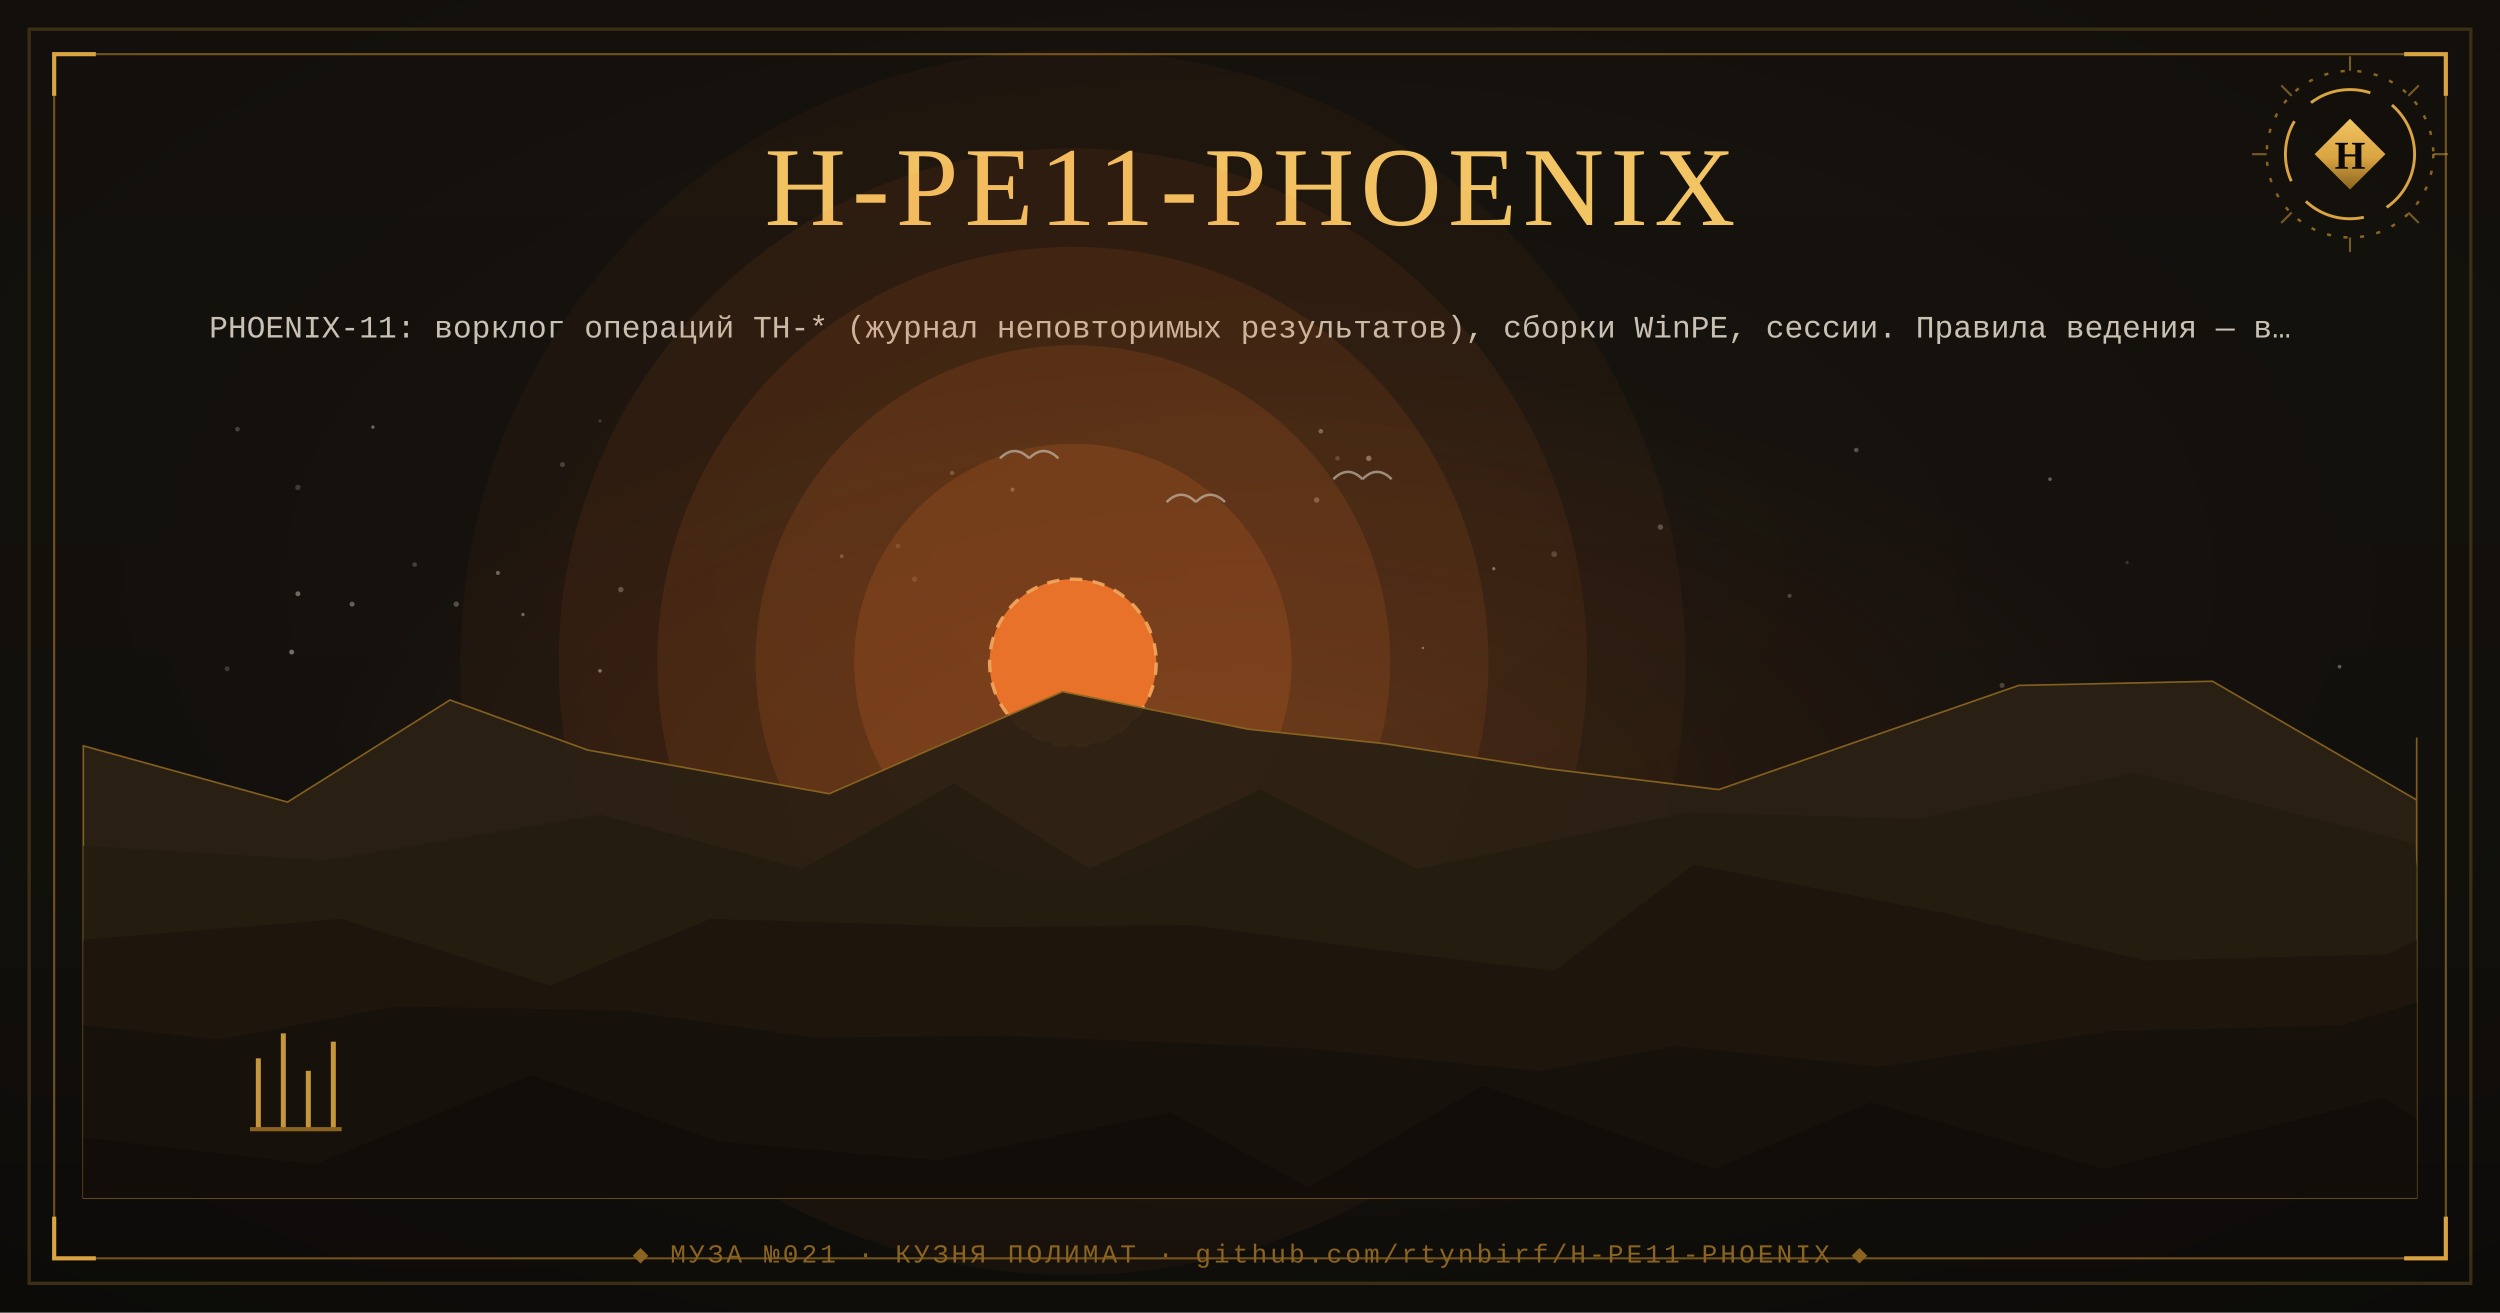
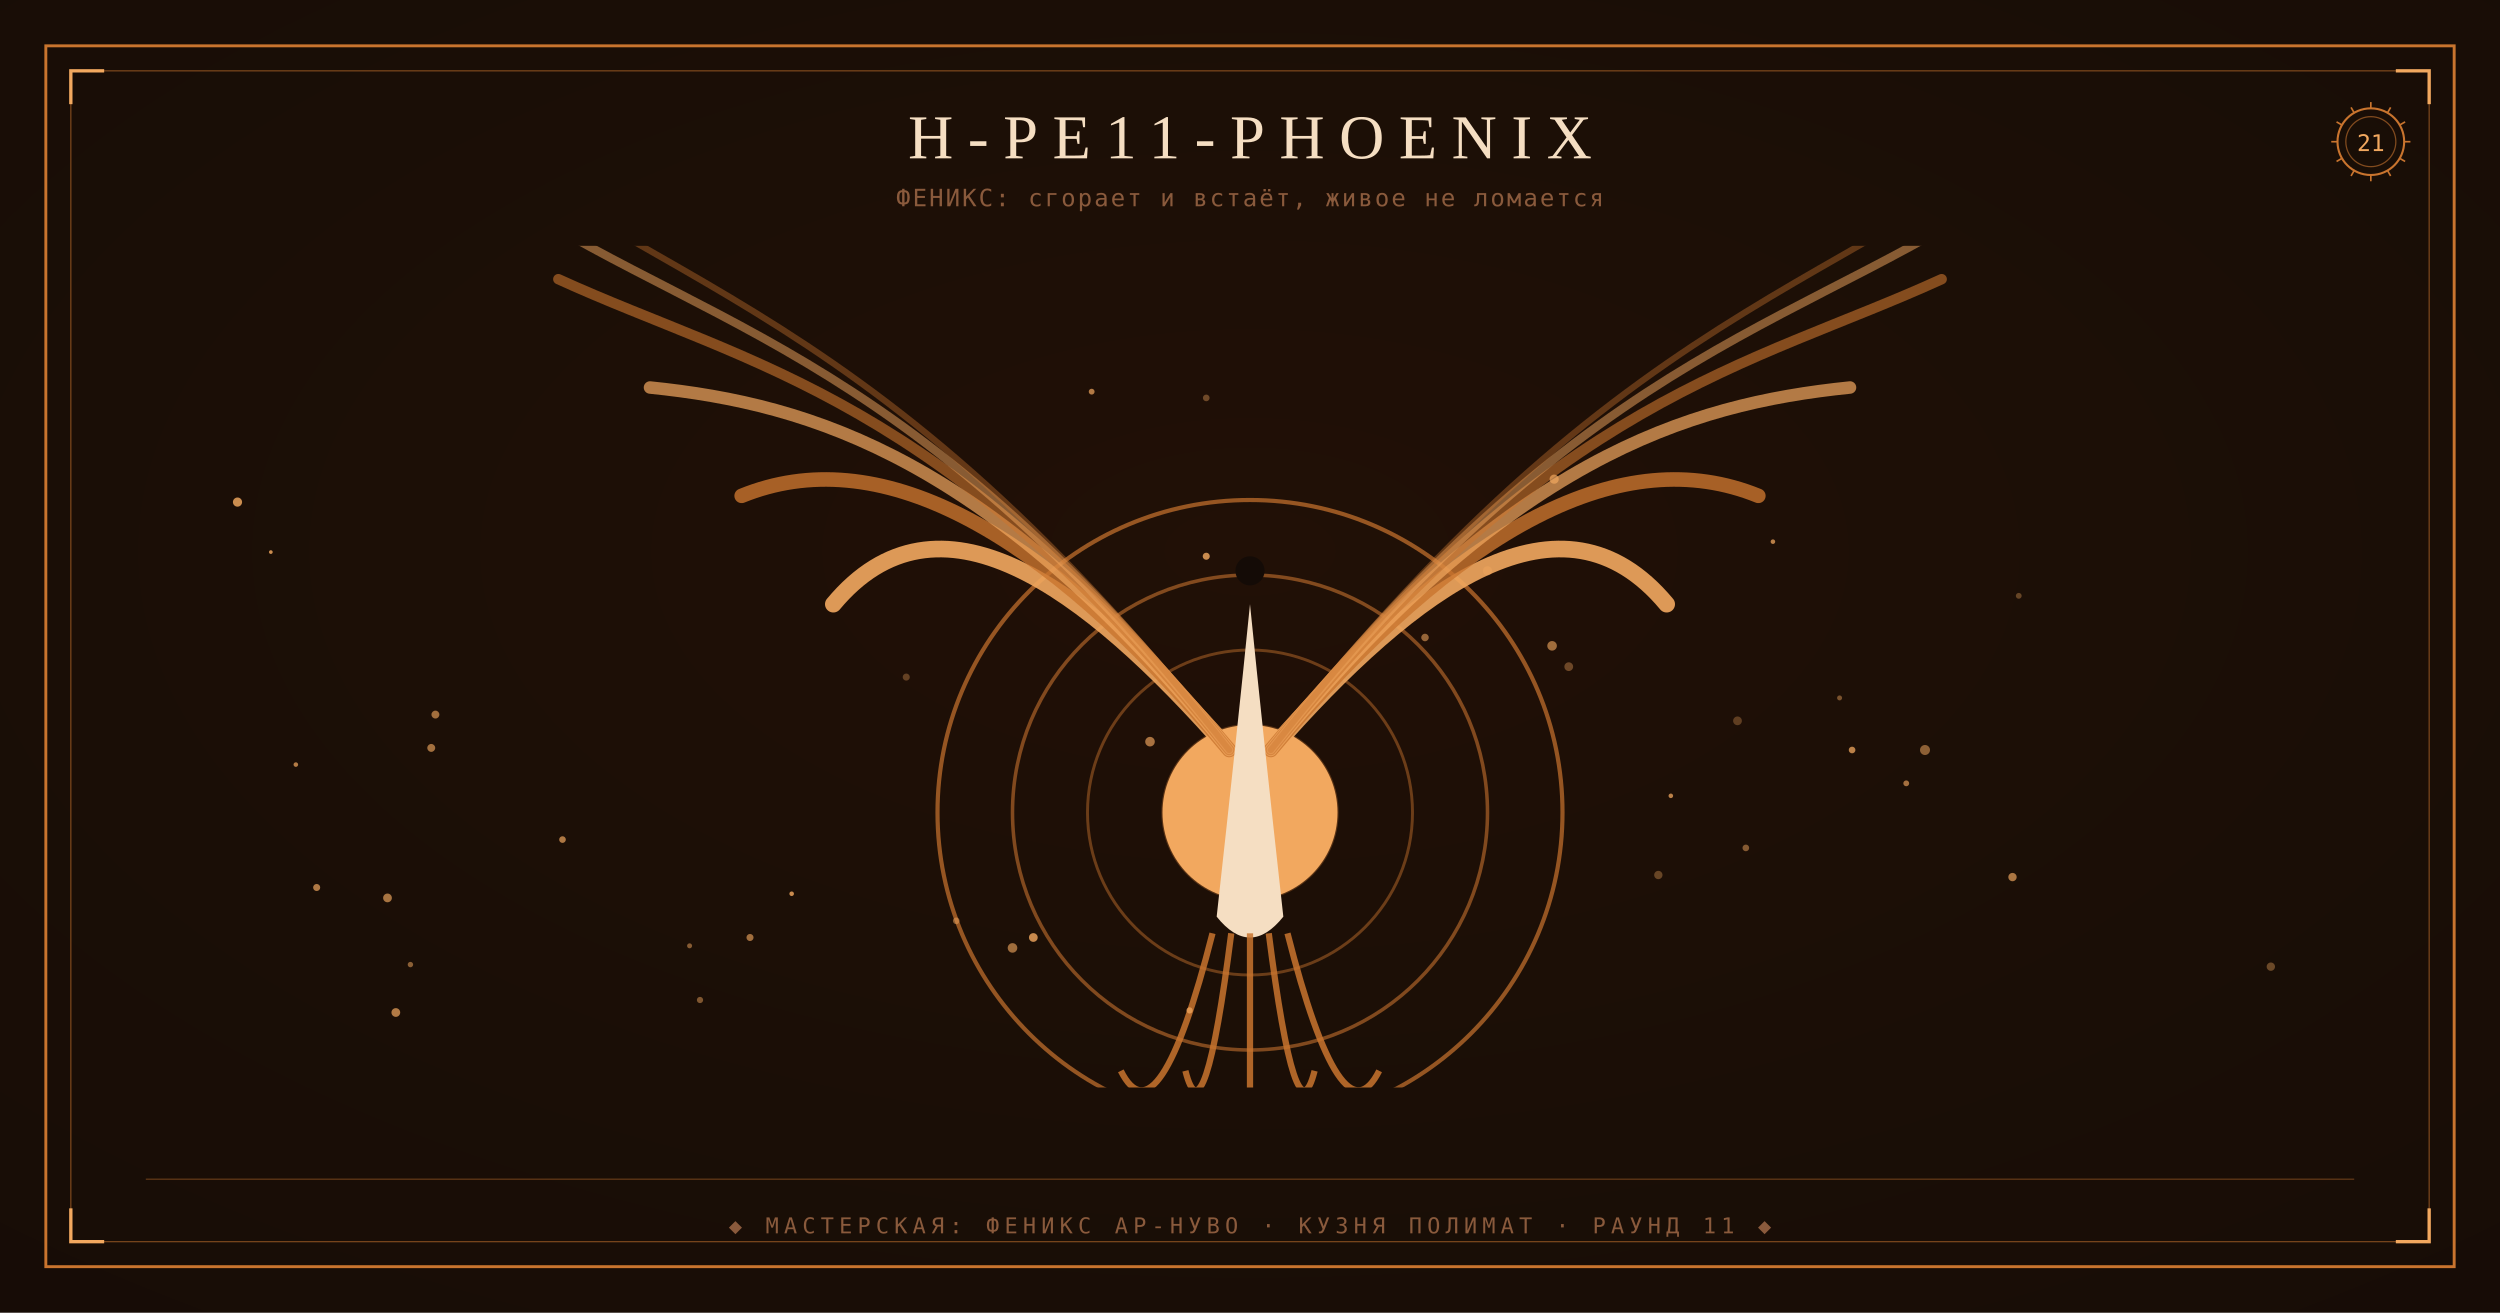
<svg xmlns="http://www.w3.org/2000/svg" viewBox="0 0 1200 630" width="1200" height="630">
-   <defs>
-     <linearGradient id="bg" x1="0" y1="0" x2="0" y2="1">
-       <stop offset="0" stop-color="#17120C" />
-       <stop offset="0.55" stop-color="#12100C" />
-       <stop offset="1" stop-color="#0B0A08" />
-     </linearGradient>
-     <linearGradient id="gGold" x1="0" y1="0" x2="0" y2="1">
-       <stop offset="0" stop-color="#F2C464" />
-       <stop offset="0.55" stop-color="#D9A441" />
-       <stop offset="1" stop-color="#8A6420" />
-     </linearGradient>
-     <linearGradient id="gGoldX" x1="0" y1="0" x2="1" y2="0">
-       <stop offset="0" stop-color="#8A6420" stop-opacity="0" />
-       <stop offset="0.5" stop-color="#F2C464" />
-       <stop offset="1" stop-color="#8A6420" stop-opacity="0" />
-     </linearGradient>
-     <radialGradient id="gVig" cx="0.5" cy="0.44" r="0.85">
-       <stop offset="0" stop-color="#1C1610" />
-       <stop offset="0.6" stop-color="#12100C" />
-       <stop offset="1" stop-color="#0B0A08" />
-     </radialGradient>
-     <radialGradient id="gMood" cx="0.5" cy="0.5" r="0.5">
-       <stop offset="0" stop-color="#E8722A" stop-opacity="0.13" />
-       <stop offset="1" stop-color="#E8722A" stop-opacity="0" />
-     </radialGradient>
-   </defs>
-   <rect width="1200" height="630" fill="url(#bg)" />
-   <rect width="1200" height="630" fill="url(#gVig)" opacity="0.6" />
-   <rect x="150" y="170" width="900" height="420" fill="url(#gMood)" />
-   <rect x="14" y="14" width="1172" height="602" fill="none" stroke="#3A2E14" stroke-width="1.6" />
-   <rect x="26" y="26" width="1148" height="578" fill="none" stroke="#8A6420" stroke-width="1" opacity="0.8" />
-   <path d="M 26 46 V 26 H 46" stroke="#D9A441" stroke-width="2" fill="none" />
-   <path d="M 1154 26 H 1174 V 46" stroke="#D9A441" stroke-width="2" fill="none" />
-   <path d="M 1174 584 V 604 H 1154" stroke="#D9A441" stroke-width="2" fill="none" />
-   <path d="M 46 604 H 26 V 584" stroke="#D9A441" stroke-width="2" fill="none" />
-   <text x="600" y="108" text-anchor="middle" font-family="Georgia, 'Times New Roman', serif" font-size="54" fill="#F2C464" letter-spacing="3">H-PE11-PHOENIX</text>
-   <line x1="240" y1="132" x2="960" y2="132" stroke="url(#gGoldX)" stroke-width="2" />
-   <text x="600" y="162" text-anchor="middle" font-family="'Courier New', monospace" font-size="15" fill="#C9C2B4">PHOENIX-11: ворклог операций TH-* (журнал неповторимых результатов), сборки WinPE, сессии. Правила ведения — в…</text>
-   <circle cx="984" cy="230" r="0.9" fill="#C9C2B4" opacity="0.42" />
-   <circle cx="270" cy="223" r="1.2" fill="#C9C2B4" opacity="0.26" />
-   <circle cx="632" cy="240" r="1.3" fill="#C9C2B4" opacity="0.39" />
-   <circle cx="1021" cy="270" r="0.8" fill="#C9C2B4" opacity="0.21" />
-   <circle cx="109" cy="321" r="1.2" fill="#C9C2B4" opacity="0.23" />
-   <circle cx="634" cy="207" r="1.1" fill="#C9C2B4" opacity="0.46" />
-   <circle cx="486" cy="235" r="1.0" fill="#C9C2B4" opacity="0.41" />
-   <circle cx="683" cy="311" r="0.6" fill="#C9C2B4" opacity="0.52" />
-   <circle cx="169" cy="290" r="1.2" fill="#C9C2B4" opacity="0.45" />
-   <circle cx="404" cy="267" r="0.9" fill="#C9C2B4" opacity="0.34" />
-   <circle cx="1123" cy="320" r="0.9" fill="#C9C2B4" opacity="0.43" />
-   <circle cx="961" cy="329" r="1.2" fill="#C9C2B4" opacity="0.28" />
-   <circle cx="746" cy="266" r="1.4" fill="#C9C2B4" opacity="0.26" />
-   <circle cx="439" cy="278" r="1.3" fill="#C9C2B4" opacity="0.22" />
-   <circle cx="143" cy="234" r="1.3" fill="#C9C2B4" opacity="0.23" />
-   <circle cx="288" cy="322" r="0.9" fill="#C9C2B4" opacity="0.53" />
-   <circle cx="298" cy="283" r="1.3" fill="#C9C2B4" opacity="0.35" />
-   <circle cx="219" cy="290" r="1.3" fill="#C9C2B4" opacity="0.34" />
-   <circle cx="114" cy="206" r="1.1" fill="#C9C2B4" opacity="0.28" />
-   <circle cx="239" cy="275" r="1.0" fill="#C9C2B4" opacity="0.46" />
-   <circle cx="797" cy="253" r="1.3" fill="#C9C2B4" opacity="0.33" />
-   <circle cx="179" cy="205" r="0.8" fill="#C9C2B4" opacity="0.50" />
-   <circle cx="502" cy="296" r="1.2" fill="#C9C2B4" opacity="0.45" />
-   <circle cx="498" cy="300" r="1.1" fill="#C9C2B4" opacity="0.52" />
-   <circle cx="199" cy="271" r="1.1" fill="#C9C2B4" opacity="0.27" />
-   <circle cx="457" cy="227" r="1.0" fill="#C9C2B4" opacity="0.35" />
-   <circle cx="140" cy="313" r="1.2" fill="#C9C2B4" opacity="0.52" />
-   <circle cx="642" cy="220" r="1.1" fill="#C9C2B4" opacity="0.25" />
-   <circle cx="143" cy="285" r="1.2" fill="#C9C2B4" opacity="0.49" />
-   <circle cx="717" cy="273" r="0.8" fill="#C9C2B4" opacity="0.51" />
-   <circle cx="657" cy="220" r="1.3" fill="#C9C2B4" opacity="0.52" />
-   <circle cx="859" cy="286" r="1.0" fill="#C9C2B4" opacity="0.28" />
-   <circle cx="891" cy="216" r="1.1" fill="#C9C2B4" opacity="0.37" />
-   <circle cx="251" cy="295" r="0.8" fill="#C9C2B4" opacity="0.49" />
-   <circle cx="431" cy="262" r="1.1" fill="#C9C2B4" opacity="0.20" />
-   <circle cx="288" cy="202" r="0.8" fill="#C9C2B4" opacity="0.20" />
-   <circle cx="515.0" cy="318.0" r="294.0" fill="#E8722A" opacity="0.045" />
-   <circle cx="515.0" cy="318.0" r="246.8" fill="#E8722A" opacity="0.075" />
-   <circle cx="515.0" cy="318.0" r="199.5" fill="#E8722A" opacity="0.105" />
-   <circle cx="515.0" cy="318.0" r="152.3" fill="#E8722A" opacity="0.135" />
-   <circle cx="515.0" cy="318.0" r="105.0" fill="#E8722A" opacity="0.165" />
-   <circle cx="515" cy="318" r="40" fill="#E8722A" />
-   <circle cx="515" cy="318" r="40" fill="none" stroke="#F2A85F" stroke-width="1.6" stroke-dasharray="6 5" opacity="0.9">
-     <animate attributeName="r" values="40;43;40" dur="7s" repeatCount="indefinite" />
-   </circle>
-   <path d="M 40 358 L 138 385 L 216 336 L 282 360 L 398 381 L 510 332 L 599 350 L 665 357 L 743 369 L 825 379 L 969 329 L 1062 327 L 1160 384 L 1160 354 L 1160 575 L 40 575 Z" fill="#2A2013" stroke="#8A6420" stroke-width="0.8" opacity="0.94" />
-   <path d="M 40 406 L 156 413 L 288 391 L 385 417 L 458 376 L 523 417 L 605 379 L 680 417 L 810 390 L 920 393 L 1025 371 L 1159 405 L 1160 416 L 1160 404 L 1160 575 L 40 575 Z" fill="#241B10" stroke="none" stroke-width="0.8" opacity="0.88" />
-   <path d="M 40 451 L 164 441 L 264 473 L 341 441 L 473 445 L 572 444 L 662 456 L 746 466 L 813 415 L 932 438 L 1030 461 L 1146 458 L 1160 451 L 1160 455 L 1160 575 L 40 575 Z" fill="#1C150C" stroke="none" stroke-width="0.8" opacity="0.82" />
-   <path d="M 40 492 L 105 499 L 190 483 L 299 485 L 391 498 L 481 497 L 625 503 L 739 514 L 804 502 L 902 512 L 1012 495 L 1124 492 L 1160 481 L 1160 496 L 1160 575 L 40 575 Z" fill="#15100A" stroke="none" stroke-width="0.8" opacity="0.76" />
-   <path d="M 40 546 L 151 559 L 255 516 L 345 548 L 449 557 L 562 534 L 628 570 L 712 521 L 823 561 L 898 529 L 1010 561 L 1144 527 L 1160 537 L 1160 544 L 1160 575 L 40 575 Z" fill="#100B07" stroke="none" stroke-width="0.8" opacity="0.70" />
-   <path d="M 40 366 L 1160 366" stroke="url(#gGoldX)" stroke-width="1.6" opacity="0.8" />
-   <path d="M 480 220 q 7 -7 14 0 M 494 220 q 7 -7 14 0" fill="none" stroke="#C9C2B4" stroke-width="1.2" opacity="0.65" />
-   <path d="M 560 241 q 7 -7 14 0 M 574 241 q 7 -7 14 0" fill="none" stroke="#C9C2B4" stroke-width="1.2" opacity="0.65" />
-   <path d="M 640 230 q 7 -7 14 0 M 654 230 q 7 -7 14 0" fill="none" stroke="#C9C2B4" stroke-width="1.2" opacity="0.65" />
-   <path d="M 124 542 V 508 M 136 542 V 496 M 148 542 V 514 M 160 542 V 500" stroke="#D9A441" stroke-width="2.4" opacity="0.9" />
-   <path d="M 120 542 H 164" stroke="#8A6420" stroke-width="2" />
-   <circle cx="1128" cy="74" r="40" fill="none" stroke="#8A6420" stroke-width="1.2" stroke-dasharray="2 6" />
-   <circle cx="1128" cy="74" r="31" fill="none" stroke="#D9A441" stroke-width="1.4" stroke-dasharray="30 12" />
-   <line x1="1128" y1="34" x2="1128" y2="27" stroke="#D9A441" stroke-width="1" opacity="0.5" />
-   <line x1="1156" y1="46" x2="1161" y2="41" stroke="#D9A441" stroke-width="1" opacity="0.5" />
-   <line x1="1168" y1="74" x2="1175" y2="74" stroke="#D9A441" stroke-width="1" opacity="0.5" />
-   <line x1="1156" y1="102" x2="1161" y2="107" stroke="#D9A441" stroke-width="1" opacity="0.5" />
-   <line x1="1128" y1="114" x2="1128" y2="121" stroke="#D9A441" stroke-width="1" opacity="0.5" />
-   <line x1="1100" y1="102" x2="1095" y2="107" stroke="#D9A441" stroke-width="1" opacity="0.5" />
-   <line x1="1088" y1="74" x2="1081" y2="74" stroke="#D9A441" stroke-width="1" opacity="0.5" />
-   <line x1="1100" y1="46" x2="1095" y2="41" stroke="#D9A441" stroke-width="1" opacity="0.5" />
-   <path d="M 1128 57 L 1145 74 L 1128 91 L 1111 74 Z" fill="url(#gGold)" />
-   <text x="1128" y="81" text-anchor="middle" font-family="Georgia, 'Times New Roman', serif" font-size="19" fill="#0B0A08" font-weight="bold">H</text>
-   <text x="600" y="606" text-anchor="middle" font-family="'Courier New', monospace" font-size="12.5" fill="#8A6420" letter-spacing="1.5">◆ МУЗА №021 · КУЗНЯ ПОЛИМАТ · github.com/rtynbirf/H-PE11-PHOENIX ◆</text>
+   <rect width="1200" height="630" fill="#140B06" />
+   <radialGradient id="vig21" cx="0.5" cy="0.42" r="0.95">
+     <stop offset="0" stop-color="#221106" />
+     <stop offset="1" stop-color="#140B06" />
+   </radialGradient>
+   <rect width="1200" height="630" fill="url(#vig21)" opacity="0.9" />
+   <rect x="22" y="22" width="1156" height="586" fill="none" stroke="#C9742E" stroke-width="1.4" />
+   <rect x="34" y="34" width="1132" height="562" fill="none" stroke="#C9742E" stroke-width="0.6" opacity="0.55" />
+   <path d="M 34 50 L 34 34 L 50 34" fill="none" stroke="#F2A85F" stroke-width="1.6" />
+   <path d="M 1166 50 L 1166 34 L 1150 34" fill="none" stroke="#F2A85F" stroke-width="1.6" />
+   <path d="M 34 580 L 34 596 L 50 596" fill="none" stroke="#F2A85F" stroke-width="1.6" />
+   <path d="M 1166 580 L 1166 596 L 1150 596" fill="none" stroke="#F2A85F" stroke-width="1.6" />
+   <text x="600.0" y="76" text-anchor="middle" font-family="Georgia, 'Times New Roman', serif" font-size="30" fill="#F5DEC2" letter-spacing="7">H-PE11-PHOENIX</text>
+   <text x="600.0" y="99" text-anchor="middle" font-family="'Cascadia Mono', ui-monospace, Consolas, monospace" font-size="11.5" fill="#8A5A3C" letter-spacing="1">ФЕНИКС: сгорает и встаёт, живое не ломается</text>
+   <g transform="translate(1138,68)">
+     <circle r="16" fill="none" stroke="#C9742E" stroke-width="1" />
+     <circle r="12" fill="none" stroke="#C9742E" stroke-width="0.6" opacity="0.6" />
+     <text y="4.5" text-anchor="middle" font-family="'Cascadia Mono', ui-monospace, Consolas, monospace" font-size="11" fill="#F2A85F">21</text>
+     <g stroke="#C9742E" stroke-width="0.8">
+       <line x1="0" y1="-19" x2="0" y2="-16" transform="rotate(0)" />
+       <line x1="0" y1="-19" x2="0" y2="-16" transform="rotate(30)" />
+       <line x1="0" y1="-19" x2="0" y2="-16" transform="rotate(60)" />
+       <line x1="0" y1="-19" x2="0" y2="-16" transform="rotate(90)" />
+       <line x1="0" y1="-19" x2="0" y2="-16" transform="rotate(120)" />
+       <line x1="0" y1="-19" x2="0" y2="-16" transform="rotate(150)" />
+       <line x1="0" y1="-19" x2="0" y2="-16" transform="rotate(180)" />
+       <line x1="0" y1="-19" x2="0" y2="-16" transform="rotate(210)" />
+       <line x1="0" y1="-19" x2="0" y2="-16" transform="rotate(240)" />
+       <line x1="0" y1="-19" x2="0" y2="-16" transform="rotate(270)" />
+       <line x1="0" y1="-19" x2="0" y2="-16" transform="rotate(300)" />
+       <line x1="0" y1="-19" x2="0" y2="-16" transform="rotate(330)" />
+     </g>
+   </g>
+   <line x1="70" y1="566" x2="1130" y2="566" stroke="#C9742E" stroke-width="0.5" opacity="0.5" />
+   <text x="600.0" y="592" text-anchor="middle" font-family="'Cascadia Mono', ui-monospace, Consolas, monospace" font-size="10.5" fill="#8A5A3C" letter-spacing="2.5">◆ МАСТЕРСКАЯ: ФЕНИКС АР-НУВО · КУЗНЯ ПОЛИМАТ · РАУНД 11 ◆</text>
+   <clipPath id="clip21">
+     <rect x="70" y="118" width="1060" height="404" />
+   </clipPath>
+   <g clip-path="url(#clip21)">
+     <circle cx="600.0" cy="390.0" r="150" fill="none" stroke="#C9742E" stroke-width="2.0" opacity="0.70" />
+     <circle cx="600.0" cy="390.0" r="114" fill="none" stroke="#C9742E" stroke-width="1.7" opacity="0.58" />
+     <circle cx="600.0" cy="390.0" r="78" fill="none" stroke="#C9742E" stroke-width="1.4" opacity="0.46" />
+     <circle cx="600.0" cy="390.0" r="42" fill="none" stroke="#C9742E" stroke-width="1.1" opacity="0.34" />
+     <circle cx="600.0" cy="390.0" r="42" fill="#F2A85F" />
+     <path d="M 590.0 360.0 C 520.0 280.0 450.0 230.0 400.0 290.0" fill="none" stroke="#F2A85F" stroke-width="8.0" opacity="0.90" stroke-linecap="round" />
+     <path d="M 590.0 360.0 C 498.0 250.0 420.0 212.0 356.0 238.0" fill="none" stroke="#C9742E" stroke-width="7.0" opacity="0.80" stroke-linecap="round" />
+     <path d="M 590.0 360.0 C 476.0 220.0 390.0 194.0 312.0 186.0" fill="none" stroke="#F2A85F" stroke-width="6.0" opacity="0.70" stroke-linecap="round" />
+     <path d="M 590.0 360.0 C 454.0 190.0 360.0 176.0 268.0 134.0" fill="none" stroke="#C9742E" stroke-width="5.0" opacity="0.60" stroke-linecap="round" />
+     <path d="M 590.0 360.0 C 432.0 160.0 330.0 158.0 224.0 82.0" fill="none" stroke="#F2A85F" stroke-width="4.0" opacity="0.50" stroke-linecap="round" />
+     <path d="M 590.0 360.0 C 410.0 130.0 300.0 140.0 180.0 30.0" fill="none" stroke="#C9742E" stroke-width="3.0" opacity="0.40" stroke-linecap="round" />
+     <path d="M 610.0 360.0 C 680.0 280.0 750.0 230.0 800.0 290.0" fill="none" stroke="#F2A85F" stroke-width="8.0" opacity="0.90" stroke-linecap="round" />
+     <path d="M 610.0 360.0 C 702.0 250.0 780.0 212.0 844.0 238.0" fill="none" stroke="#C9742E" stroke-width="7.0" opacity="0.80" stroke-linecap="round" />
+     <path d="M 610.0 360.0 C 724.0 220.0 810.0 194.0 888.0 186.0" fill="none" stroke="#F2A85F" stroke-width="6.0" opacity="0.70" stroke-linecap="round" />
+     <path d="M 610.0 360.0 C 746.0 190.0 840.0 176.0 932.0 134.0" fill="none" stroke="#C9742E" stroke-width="5.0" opacity="0.60" stroke-linecap="round" />
+     <path d="M 610.0 360.0 C 768.0 160.0 870.0 158.0 976.0 82.0" fill="none" stroke="#F2A85F" stroke-width="4.0" opacity="0.50" stroke-linecap="round" />
+     <path d="M 610.0 360.0 C 790.0 130.0 900.0 140.0 1020.0 30.0" fill="none" stroke="#C9742E" stroke-width="3.0" opacity="0.40" stroke-linecap="round" />
+     <path d="M 584.0 440.0 Q 594.0 350.0 600.0 290.0 Q 606.0 350.0 616.0 440.0 Q 600.0 460.0 584.0 440.0 Z" fill="#F5DEC2" />
+     <circle cx="600.0" cy="274.0" r="7" fill="#140B06" />
+     <path d="M 582 448.0 Q 556.0 550.0 538 514" fill="none" stroke="#C9742E" stroke-width="3" opacity="0.85" />
+     <path d="M 591 448.0 Q 578.0 550.0 569 514" fill="none" stroke="#C9742E" stroke-width="3" opacity="0.85" />
+     <path d="M 600 448.0 Q 600.0 550.0 600 514" fill="none" stroke="#C9742E" stroke-width="3" opacity="0.85" />
+     <path d="M 609 448.0 Q 622.0 550.0 631 514" fill="none" stroke="#C9742E" stroke-width="3" opacity="0.85" />
+     <path d="M 618 448.0 Q 644.0 550.0 662 514" fill="none" stroke="#C9742E" stroke-width="3" opacity="0.85" />
+     <circle cx="796" cy="420" r="2.0" fill="#F2A85F" opacity="0.35" />
+     <circle cx="380" cy="429" r="1.1" fill="#F2A85F" opacity="0.81" />
+     <circle cx="714" cy="274" r="2.2" fill="#F2A85F" opacity="0.42" />
+     <circle cx="130" cy="265" r="0.9" fill="#F2A85F" opacity="0.82" />
+     <circle cx="336" cy="480" r="1.5" fill="#F2A85F" opacity="0.47" />
+     <circle cx="142" cy="367" r="1.1" fill="#F2A85F" opacity="0.71" />
+     <circle cx="360" cy="450" r="1.7" fill="#F2A85F" opacity="0.62" />
+     <circle cx="435" cy="325" r="1.7" fill="#F2A85F" opacity="0.33" />
+     <circle cx="186" cy="431" r="2.1" fill="#F2A85F" opacity="0.66" />
+     <circle cx="270" cy="403" r="1.6" fill="#F2A85F" opacity="0.68" />
+     <circle cx="924" cy="360" r="2.4" fill="#F2A85F" opacity="0.53" />
+     <circle cx="331" cy="454" r="1.2" fill="#F2A85F" opacity="0.50" />
+     <circle cx="883" cy="335" r="1.2" fill="#F2A85F" opacity="0.44" />
+     <circle cx="969" cy="286" r="1.4" fill="#F2A85F" opacity="0.35" />
+     <circle cx="834" cy="346" r="2.1" fill="#F2A85F" opacity="0.31" />
+     <circle cx="745" cy="310" r="2.3" fill="#F2A85F" opacity="0.61" />
+     <circle cx="889" cy="360" r="1.6" fill="#F2A85F" opacity="0.74" />
+     <circle cx="915" cy="376" r="1.4" fill="#F2A85F" opacity="0.64" />
+     <circle cx="579" cy="191" r="1.6" fill="#F2A85F" opacity="0.38" />
+     <circle cx="459" cy="442" r="1.6" fill="#F2A85F" opacity="0.50" />
+     <circle cx="496" cy="450" r="2.1" fill="#F2A85F" opacity="0.80" />
+     <circle cx="524" cy="188" r="1.4" fill="#F2A85F" opacity="0.70" />
+     <circle cx="207" cy="359" r="1.9" fill="#F2A85F" opacity="0.63" />
+     <circle cx="966" cy="421" r="2.0" fill="#F2A85F" opacity="0.67" />
+     <circle cx="114" cy="241" r="2.2" fill="#F2A85F" opacity="0.82" />
+     <circle cx="197" cy="463" r="1.3" fill="#F2A85F" opacity="0.52" />
+     <circle cx="571" cy="485" r="1.5" fill="#F2A85F" opacity="0.73" />
+     <circle cx="1090" cy="464" r="2.0" fill="#F2A85F" opacity="0.38" />
+     <circle cx="851" cy="260" r="1.1" fill="#F2A85F" opacity="0.73" />
+     <circle cx="838" cy="407" r="1.6" fill="#F2A85F" opacity="0.49" />
+     <circle cx="486" cy="455" r="2.3" fill="#F2A85F" opacity="0.61" />
+     <circle cx="753" cy="320" r="2.1" fill="#F2A85F" opacity="0.37" />
+     <circle cx="746" cy="230" r="2.2" fill="#F2A85F" opacity="0.69" />
+     <circle cx="684" cy="306" r="1.8" fill="#F2A85F" opacity="0.56" />
+     <circle cx="552" cy="356" r="2.3" fill="#F2A85F" opacity="0.65" />
+     <circle cx="579" cy="267" r="1.7" fill="#F2A85F" opacity="0.81" />
+     <circle cx="802" cy="382" r="1.1" fill="#F2A85F" opacity="0.74" />
+     <circle cx="209" cy="343" r="1.9" fill="#F2A85F" opacity="0.62" />
+     <circle cx="190" cy="486" r="2.1" fill="#F2A85F" opacity="0.70" />
+     <circle cx="152" cy="426" r="1.7" fill="#F2A85F" opacity="0.69" />
+   </g>
</svg>
